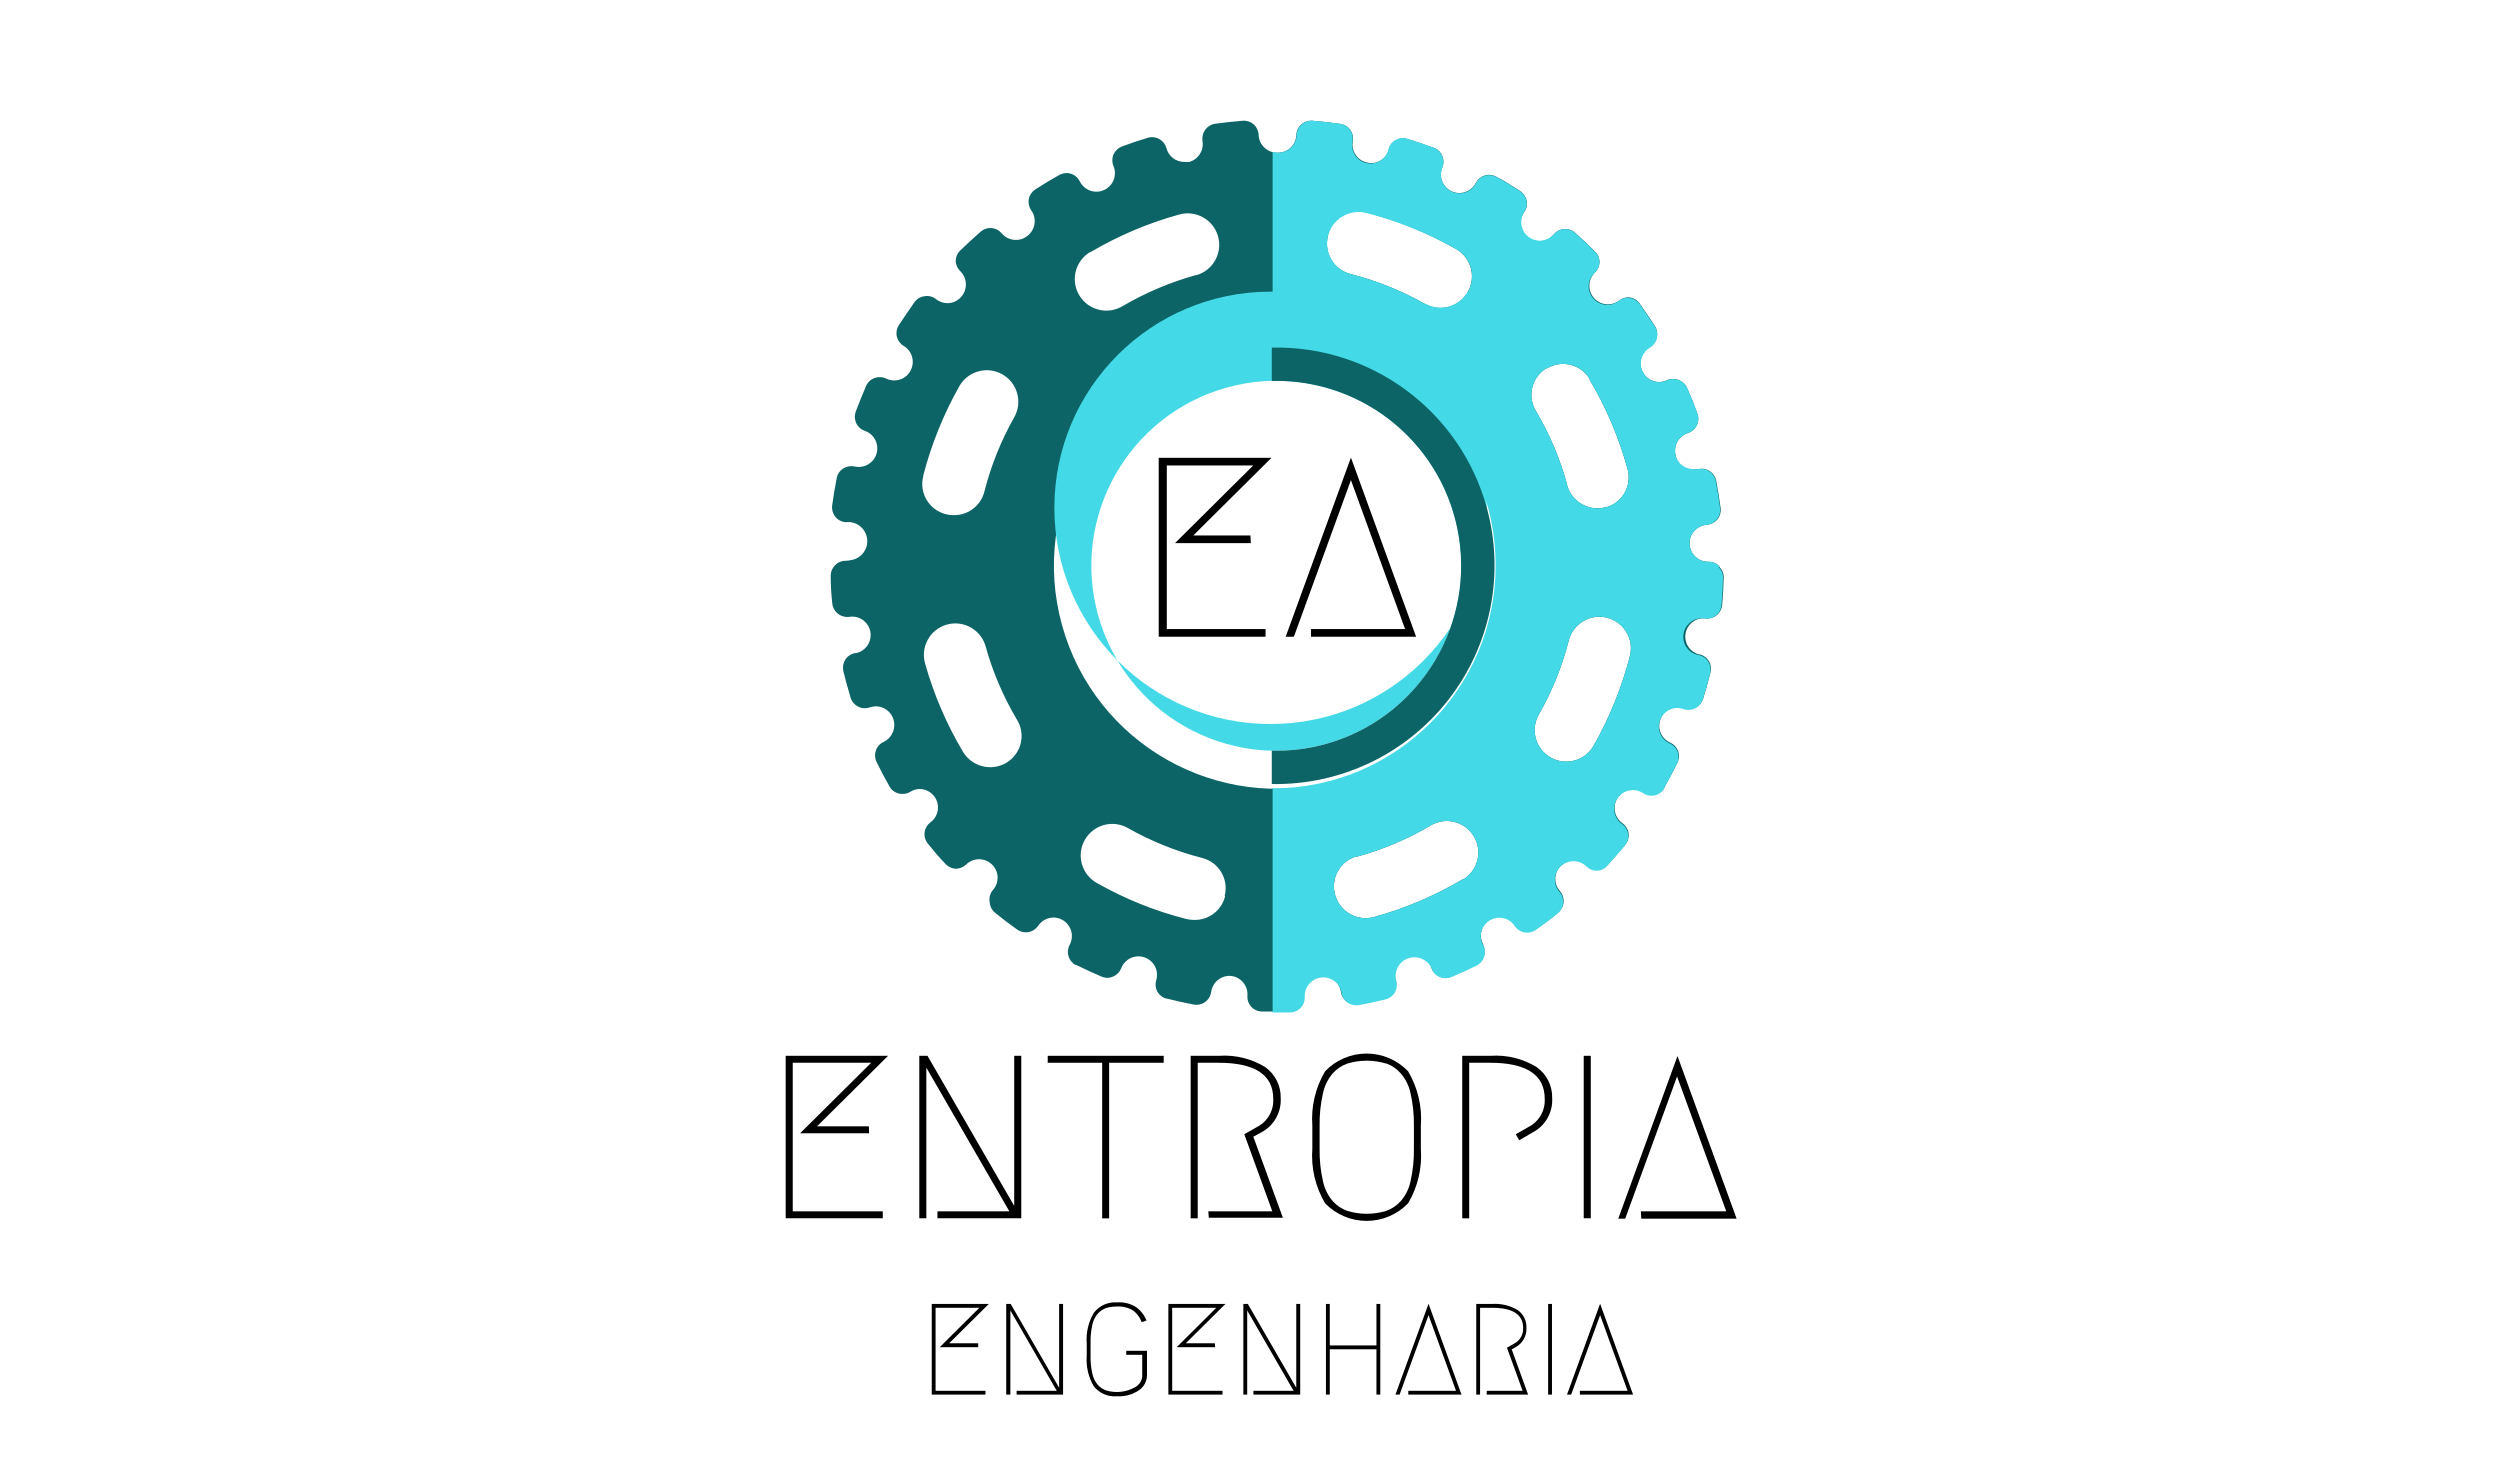
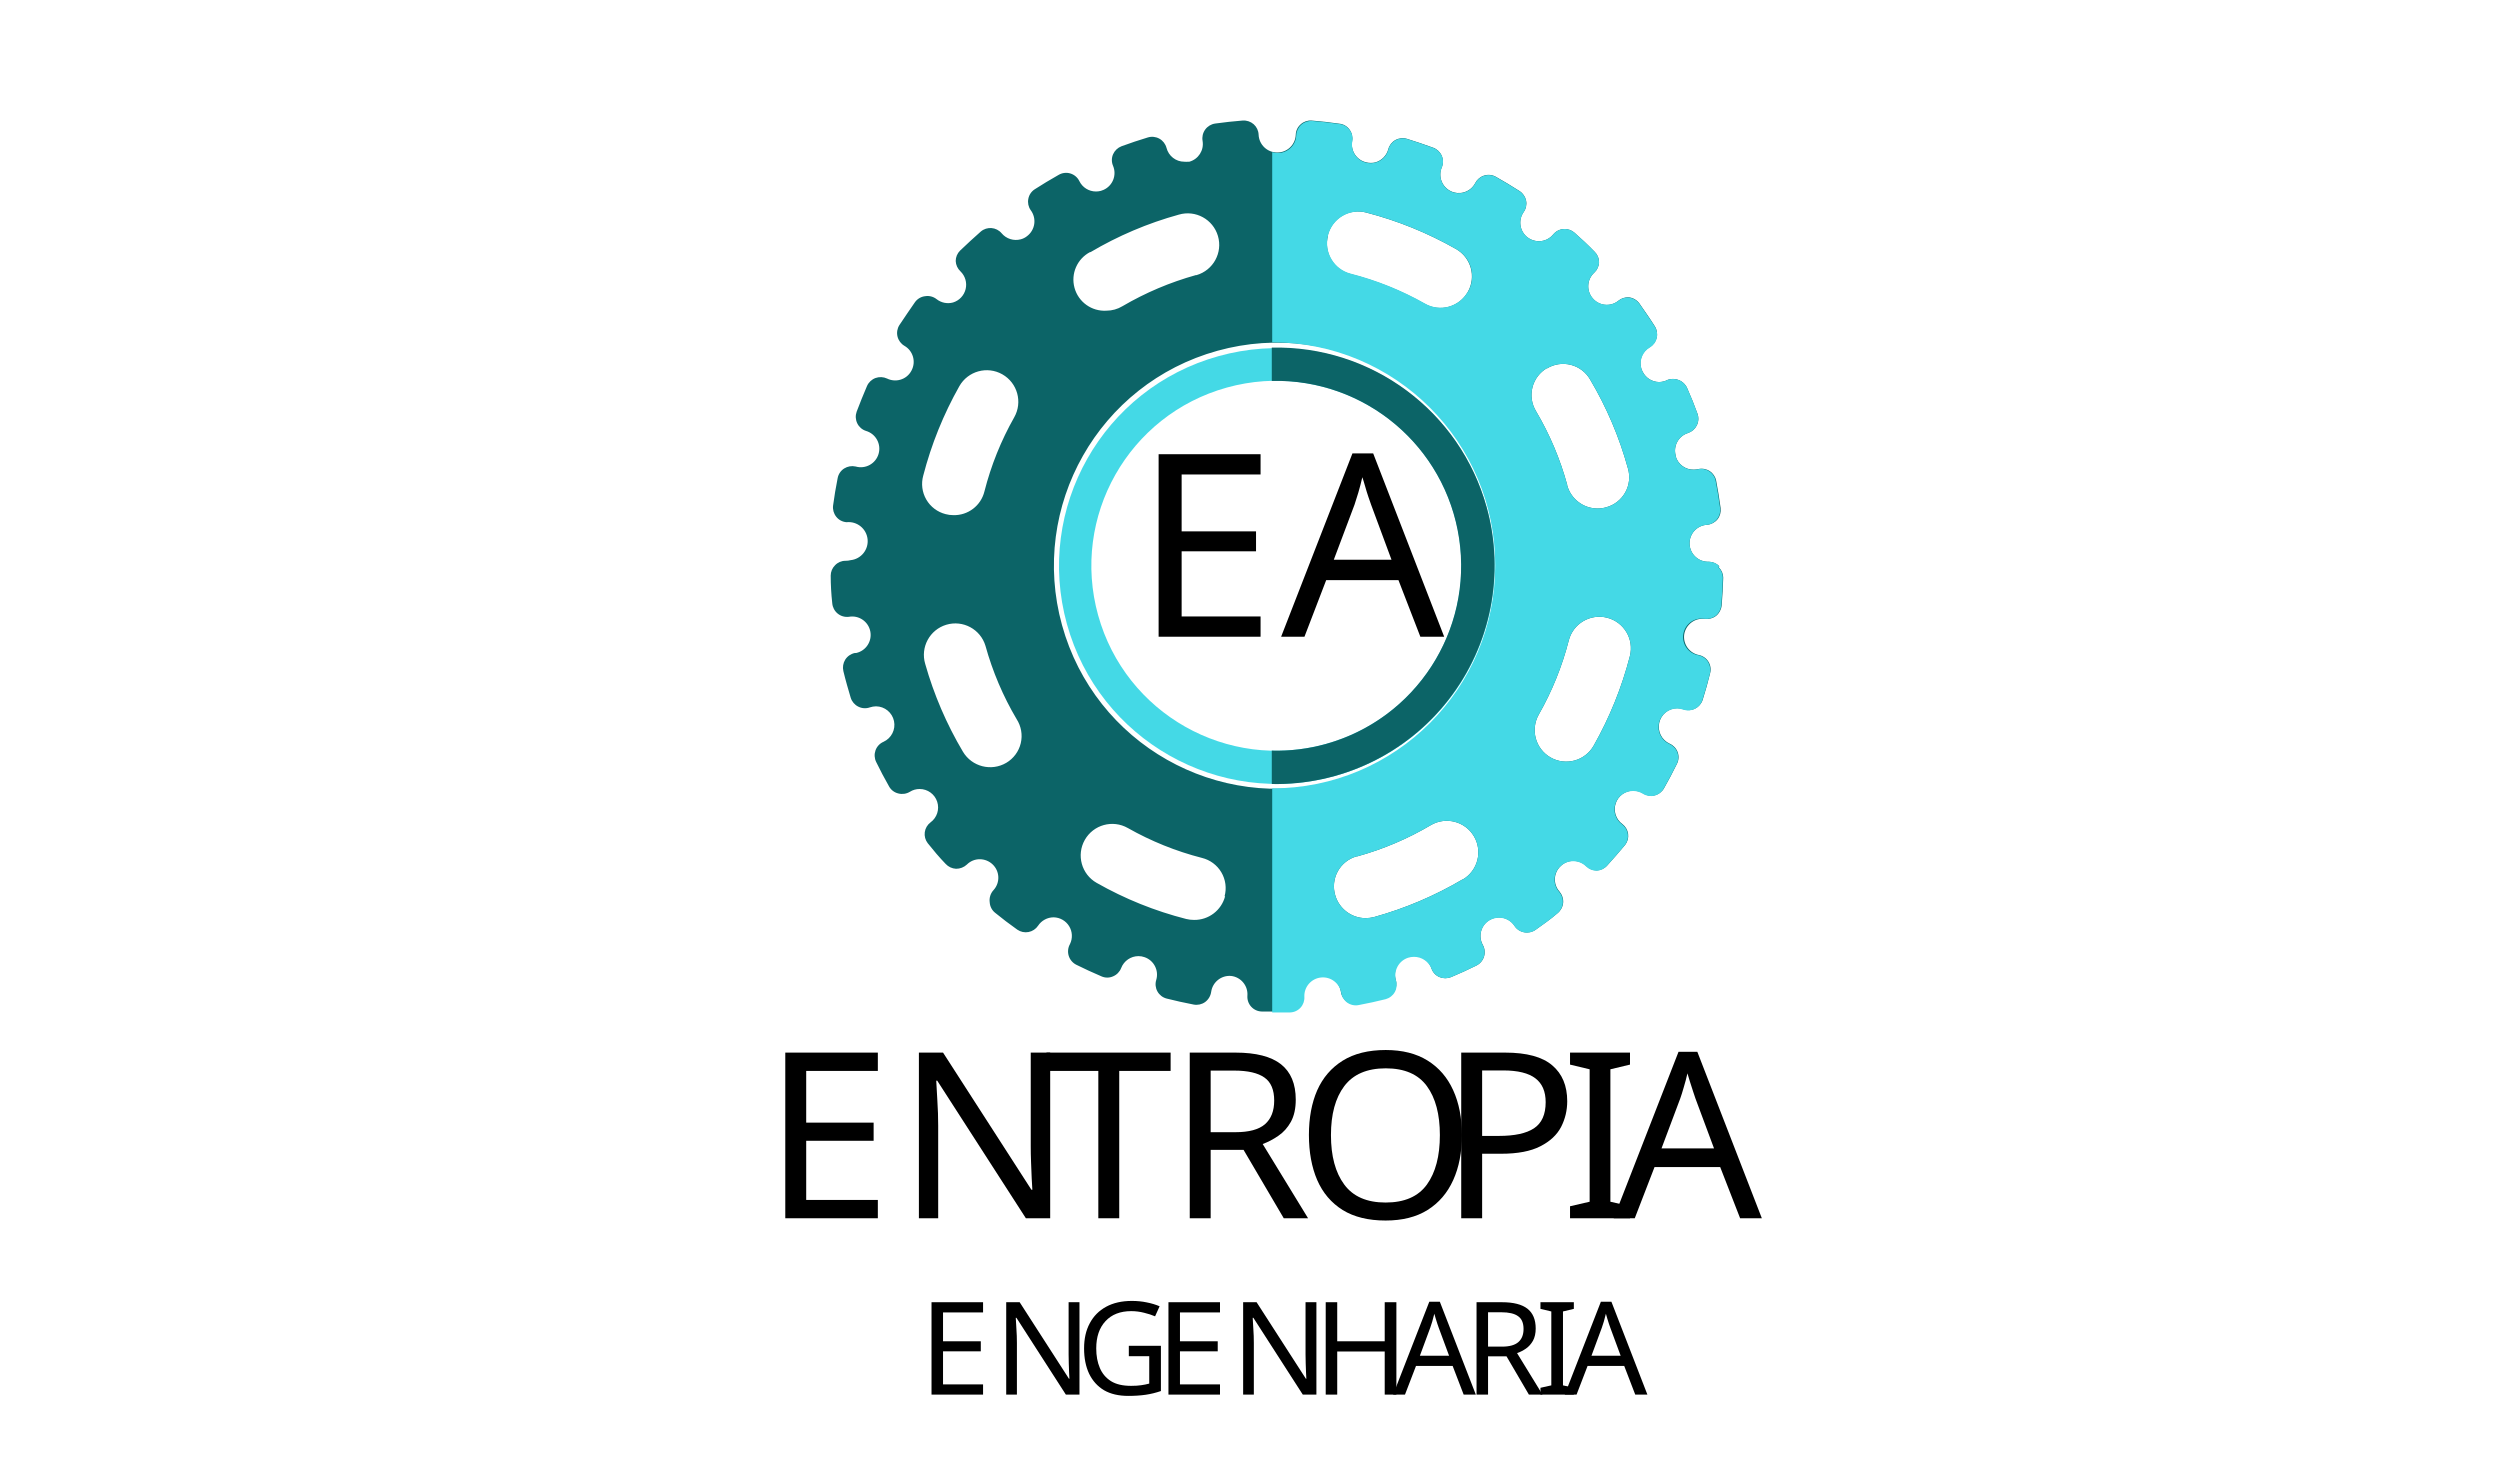
<svg xmlns="http://www.w3.org/2000/svg" viewBox="0 0 241 141.9">
  <defs>
-     <style>.cls-1{fill:none;}.cls-2{clip-path:url(#clip-path);}.cls-3{fill:#fff;}.cls-4{clip-path:url(#clip-path-2);}.cls-5{clip-path:url(#clip-path-3);}.cls-6{fill:#0c6467;}.cls-7{fill:#44d9e6;}.cls-8{isolation:isolate;}</style>
+     <style>.cls-1{fill:none;}.cls-2{clip-path:url(#clip-path);}.cls-3{fill:#fff;}.cls-4{clip-path:url(#clip-path-2);}.cls-5{clip-path:url(#clip-path-3);}.cls-6{fill:#0c6467;}.cls-7{fill:#44d9e6;}.cls-8{font-size:24.64px;}.cls-10,.cls-8,.cls-9{font-family:Megrim, Megrim;}.cls-9{font-size:22.37px;}.cls-10{font-size:12.49px;}</style>
    <clipPath id="clip-path">
      <rect class="cls-1" width="241" height="148.65" />
    </clipPath>
    <clipPath id="clip-path-2">
      <rect class="cls-1" width="241" height="141.9" />
    </clipPath>
    <clipPath id="clip-path-3">
      <rect class="cls-1" x="60.41" width="125.38" height="117.28" />
    </clipPath>
  </defs>
  <g id="Camada_2" data-name="Camada 2">
    <g id="Camada_1-2" data-name="Camada 1">
      <g class="cls-2">
        <rect class="cls-3" width="241" height="141.9" />
      </g>
      <g class="cls-4">
        <rect class="cls-3" width="241" height="141.9" />
      </g>
      <g class="cls-5">
-         <path class="cls-6" d="M165.74,54.58a1.43,1.43,0,0,0-1-.43,1.78,1.78,0,0,1-.17-3.56,1.5,1.5,0,0,0,1-.53,1.45,1.45,0,0,0,.3-1.08c-.12-.9-.27-1.78-.43-2.64a1.43,1.43,0,0,0-1.68-1.13h0a1.84,1.84,0,0,1-.41.05A1.76,1.76,0,0,1,161.54,44v-.08h0a1.78,1.78,0,0,1,1.19-2.18,1.45,1.45,0,0,0,.91-1.85c-.29-.81-.62-1.62-1-2.48a1.43,1.43,0,0,0-.81-.77,1.45,1.45,0,0,0-1.12,0,1.57,1.57,0,0,1-.3.12,1.84,1.84,0,0,1-.47.07,1.81,1.81,0,0,1-.9-3.37,1.45,1.45,0,0,0,.51-2l0,0c-.47-.75-1-1.49-1.5-2.22a1.48,1.48,0,0,0-1-.58,1.45,1.45,0,0,0-1,.34,1.79,1.79,0,0,1-2.31-2.72,1.46,1.46,0,0,0,.46-1,1.38,1.38,0,0,0-.42-1c-.63-.65-1.29-1.27-1.94-1.84a1.42,1.42,0,0,0-1.06-.36,1.45,1.45,0,0,0-1,.52,1.83,1.83,0,0,1-.9.59,1.87,1.87,0,0,1-1.57-.3,1.79,1.79,0,0,1-.38-2.45,1.41,1.41,0,0,0,.24-1.09,1.45,1.45,0,0,0-.63-.93c-.76-.49-1.53-1-2.29-1.38a1.42,1.42,0,0,0-1.12-.12,1.45,1.45,0,0,0-.86.71,1.78,1.78,0,0,1-2.34.81,1.79,1.79,0,0,1-.89-2.31,1.43,1.43,0,0,0-.77-1.87l-.05,0c-.85-.31-1.7-.6-2.54-.86a1.43,1.43,0,0,0-1.79.95v.05a1.8,1.8,0,0,1-1.24,1.27,1.83,1.83,0,0,1-.87,0,1.78,1.78,0,0,1-1.37-2.06,1.41,1.41,0,0,0-.25-1.09,1.39,1.39,0,0,0-1-.58c-.89-.13-1.79-.23-2.65-.3a1.42,1.42,0,0,0-1.06.36,1.37,1.37,0,0,0-.48,1,1.77,1.77,0,0,1-1.79,1.72A1.79,1.79,0,0,1,121.33,13a1.42,1.42,0,0,0-1.54-1.36c-.89.07-1.78.17-2.65.29a1.44,1.44,0,0,0-1.22,1.63v.05a1.77,1.77,0,0,1-1.28,2h-.48a1.77,1.77,0,0,1-1.72-1.34,1.43,1.43,0,0,0-1.75-1h0c-.84.25-1.69.54-2.54.85a1.49,1.49,0,0,0-.81.77,1.45,1.45,0,0,0,0,1.12,1.78,1.78,0,0,1-.91,2.31l-.27.1a1.84,1.84,0,0,1-.47.06,1.79,1.79,0,0,1-1.6-1,1.41,1.41,0,0,0-1.9-.65l-.1.05c-.81.46-1.58.92-2.29,1.38a1.43,1.43,0,0,0-.4,2A1.79,1.79,0,0,1,99,22.77h0a1.69,1.69,0,0,1-.6.3,1.8,1.8,0,0,1-1.85-.59,1.41,1.41,0,0,0-2-.16c-.68.59-1.33,1.21-2,1.84a1.38,1.38,0,0,0-.42,1,1.46,1.46,0,0,0,.46,1,1.8,1.8,0,0,1,0,2.53,1.87,1.87,0,0,1-.77.47,1.79,1.79,0,0,1-1.58-.32,1.4,1.4,0,0,0-1.08-.29,1.43,1.43,0,0,0-1,.57c-.53.74-1,1.48-1.51,2.22a1.43,1.43,0,0,0,.45,2l0,0a1.78,1.78,0,0,1,.68,2.38,1.75,1.75,0,0,1-1.1.89,1.77,1.77,0,0,1-1.26-.12,1.47,1.47,0,0,0-1.11-.05,1.41,1.41,0,0,0-.82.77c-.36.83-.69,1.67-1,2.48a1.45,1.45,0,0,0,.06,1.12,1.41,1.41,0,0,0,.84.73,1.79,1.79,0,0,1-1,3.43,1.47,1.47,0,0,0-1.1.19,1.41,1.41,0,0,0-.63.93c-.18.88-.32,1.77-.44,2.64a1.44,1.44,0,0,0,.3,1.08,1.4,1.4,0,0,0,1,.53A1.84,1.84,0,0,1,82,54h0a2.07,2.07,0,0,1-.5.06h0a1.35,1.35,0,0,0-1,.43,1.38,1.38,0,0,0-.42,1,24.16,24.16,0,0,0,.15,2.67,1.44,1.44,0,0,0,1.54,1.31h.06a1.78,1.78,0,0,1,.7,3.49H82.4a1.44,1.44,0,0,0-.92.64,1.46,1.46,0,0,0-.18,1.1c.11.45.22.89.35,1.34L82,67.27a1.43,1.43,0,0,0,.73.85,1.41,1.41,0,0,0,1.12.07,2,2,0,0,1,.59-.1,1.79,1.79,0,0,1,1.77,1.81,1.81,1.81,0,0,1-1,1.61,1.38,1.38,0,0,0-.77.82,1.45,1.45,0,0,0,.06,1.12c.39.8.81,1.6,1.25,2.37a1.38,1.38,0,0,0,.89.67,1.44,1.44,0,0,0,1.11-.16,1.74,1.74,0,0,1,.94-.27,1.78,1.78,0,0,1,1,3.22,1.42,1.42,0,0,0-.28,2h0c.54.68,1.12,1.37,1.73,2a1.47,1.47,0,0,0,1,.47,1.51,1.51,0,0,0,1-.41,1.76,1.76,0,0,1,1.24-.51,1.8,1.8,0,0,1,1.23.49,1.77,1.77,0,0,1,.11,2.47A1.42,1.42,0,0,0,95.41,87a1.4,1.4,0,0,0,.53,1c.66.54,1.38,1.09,2.13,1.62a1.43,1.43,0,0,0,2-.36v0a1.81,1.81,0,0,1,1.5-.81,1.79,1.79,0,0,1,1.76,1.82,1.92,1.92,0,0,1-.18.75,1.44,1.44,0,0,0,.53,2l.07,0c.77.38,1.58.76,2.43,1.12a1.37,1.37,0,0,0,1.12,0,1.43,1.43,0,0,0,.78-.8,1.79,1.79,0,0,1,1.67-1.15,1.65,1.65,0,0,1,.58.1,1.78,1.78,0,0,1,1.13,2.2,1.41,1.41,0,0,0,.94,1.77l.06,0c.84.21,1.71.41,2.61.58a1.44,1.44,0,0,0,1.1-.24,1.49,1.49,0,0,0,.59-1,1.79,1.79,0,0,1,1.91-1.52h0a1.78,1.78,0,0,1,1.58,1.9,1.42,1.42,0,0,0,1.31,1.53h2.75a1.47,1.47,0,0,0,1-.47,1.42,1.42,0,0,0,.36-1.06,1.77,1.77,0,0,1,1.59-1.89,1.8,1.8,0,0,1,2,1.51,1.41,1.41,0,0,0,1.6,1.21h.08c.9-.17,1.78-.36,2.61-.57a1.43,1.43,0,0,0,1-1.75v0A1.8,1.8,0,0,1,138,93.33l0,0a1.37,1.37,0,0,0,.77.81,1.45,1.45,0,0,0,1.12,0q1.22-.51,2.43-1.11a1.45,1.45,0,0,0,.66-1.93l0-.07a1.78,1.78,0,0,1,.65-2.39,1.83,1.83,0,0,1,.91-.25,1.77,1.77,0,0,1,1.5.81,1.4,1.4,0,0,0,.93.62,1.44,1.44,0,0,0,1.1-.24c.71-.51,1.43-1,2.13-1.61a1.44,1.44,0,0,0,.18-2.07,1.76,1.76,0,0,1,.12-2.47,1.73,1.73,0,0,1,1.22-.49,1.76,1.76,0,0,1,1.25.51,1.45,1.45,0,0,0,1,.41,1.43,1.43,0,0,0,1-.47c.6-.65,1.18-1.34,1.74-2a1.42,1.42,0,0,0-.26-2h0a1.79,1.79,0,0,1,2-3,1.42,1.42,0,0,0,2-.43.43.43,0,0,1,0-.07c.43-.75.85-1.55,1.25-2.36a1.42,1.42,0,0,0-.7-1.94,1.79,1.79,0,0,1,.73-3.42,1.83,1.83,0,0,1,.61.11,1.44,1.44,0,0,0,1.83-.89v0c.26-.83.51-1.7.72-2.57a1.42,1.42,0,0,0-1-1.73l-.08,0a1.77,1.77,0,0,1,.6-3.48,1.44,1.44,0,0,0,1.08-.3,1.5,1.5,0,0,0,.53-1c.08-.88.12-1.78.15-2.67a1.39,1.39,0,0,0-.43-1M89,45.85a35.81,35.81,0,0,1,3.48-8.62,3,3,0,1,1,5.29,3,29.09,29.09,0,0,0-2.87,7.14,3,3,0,0,1-3,2.29,2.71,2.71,0,0,1-.75-.1A3,3,0,0,1,89,45.91Zm8,27.69a3.06,3.06,0,0,1-4.17-1.07A35.29,35.29,0,0,1,89.19,64h0A3,3,0,0,1,95,62.26h0a29.13,29.13,0,0,0,3,7.06,3,3,0,0,1-.89,4.15Zm31-50.86a3,3,0,0,1,3.62-2.21l.08,0A35.15,35.15,0,0,1,140.35,24a3,3,0,1,1-3,5.29h0a29.18,29.18,0,0,0-7.13-2.87A3,3,0,0,1,128,22.81s0-.06,0-.09Zm-22.9,1.64a35.19,35.19,0,0,1,8.54-3.63,3,3,0,0,1,1.71,5.83h-.07a29.85,29.85,0,0,0-7.08,3,3,3,0,1,1-3.1-5.23Zm13,62.08a3,3,0,0,1-3,2.28,3.2,3.2,0,0,1-.75-.09,34.93,34.93,0,0,1-8.63-3.48,3,3,0,0,1,3-5.29,29.12,29.12,0,0,0,7.14,2.88,3,3,0,0,1,2.21,3.62s0,.05,0,.08ZM141,84.77a35.28,35.28,0,0,1-8.53,3.63h0a3.32,3.32,0,0,1-.83.11,3.06,3.06,0,0,1-2.92-2.2,3,3,0,0,1,2-3.74l.07,0h.07a29.13,29.13,0,0,0,7.06-3,3,3,0,1,1,3.1,5.23Zm-12.18-9.51a21.5,21.5,0,1,1,15-26.47,21.49,21.49,0,0,1-15,26.47Zm20.3-39.74a3,3,0,0,1,4.12,1,.35.35,0,0,1,0,.08,35.13,35.13,0,0,1,3.64,8.56h0a3,3,0,0,1-2,3.73l-.07,0A2.92,2.92,0,0,1,154,49a3.05,3.05,0,0,1-2.93-2.22v-.06a29,29,0,0,0-3-7.09,3,3,0,0,1,1-4.13l.07,0Zm8,27.73a35.35,35.35,0,0,1-3.49,8.63,3,3,0,0,1-5.29-3,28.76,28.76,0,0,0,2.89-7.14,3,3,0,1,1,5.89,1.51Z" />
-         <path class="cls-7" d="M143.32,48.92a20.84,20.84,0,1,0,0,.07l0-.07m-15.51,22.8a17.83,17.83,0,1,1,12.41-21.95h0A17.83,17.83,0,0,1,127.81,71.72Z" />
-         <path class="cls-7" d="M165.74,54.58a1.43,1.43,0,0,0-1-.43,1.78,1.78,0,0,1-.17-3.56A1.44,1.44,0,0,0,165.82,49h0c-.12-.9-.26-1.78-.43-2.64a1.43,1.43,0,0,0-1.66-1.14l-.07,0a1.84,1.84,0,0,1-.41,0A1.77,1.77,0,0,1,161.54,44v-.08h0a1.78,1.78,0,0,1,1.19-2.18,1.46,1.46,0,0,0,.92-1.84h0c-.29-.81-.62-1.62-1-2.48a1.43,1.43,0,0,0-.81-.77,1.45,1.45,0,0,0-1.12,0,1.57,1.57,0,0,1-.3.12,1.84,1.84,0,0,1-.47.07,1.79,1.79,0,0,1-.9-3.33,1.42,1.42,0,0,0,.67-.9,1.44,1.44,0,0,0-.18-1.11c-.47-.75-1-1.49-1.5-2.22a1.4,1.4,0,0,0-2-.27,1.74,1.74,0,0,1-.62.32,1.8,1.8,0,0,1-1.84-.57,1.77,1.77,0,0,1,.15-2.47,1.42,1.42,0,0,0,.46-1,1.38,1.38,0,0,0-.42-1c-.63-.65-1.29-1.27-1.94-1.84a1.42,1.42,0,0,0-1.06-.36,1.45,1.45,0,0,0-1,.52,1.79,1.79,0,0,1-2.84-2.16,1.44,1.44,0,0,0-.38-2h0c-.76-.49-1.53-1-2.29-1.38a1.42,1.42,0,0,0-1.12-.12,1.45,1.45,0,0,0-.86.71,1.78,1.78,0,0,1-2.34.81,1.79,1.79,0,0,1-.89-2.31A1.45,1.45,0,0,0,139,15a1.49,1.49,0,0,0-.81-.77c-.85-.31-1.7-.6-2.54-.86a1.43,1.43,0,0,0-1.79.95v.05a1.78,1.78,0,0,1-3.48-.77,1.41,1.41,0,0,0-.25-1.09,1.37,1.37,0,0,0-1-.58c-.9-.13-1.8-.23-2.66-.3A1.44,1.44,0,0,0,125,13v0a1.77,1.77,0,0,1-1.79,1.72,1.89,1.89,0,0,1-.53-.08V33a21.5,21.5,0,0,1,0,43V97.6h1.72a1.42,1.42,0,0,0,1.38-1.46v-.07a1.79,1.79,0,0,1,3.55-.38,1.41,1.41,0,0,0,1.6,1.21H131c.9-.17,1.78-.36,2.61-.57a1.43,1.43,0,0,0,1-1.75v0a1.8,1.8,0,0,1,1.15-2.2,1.84,1.84,0,0,1,2.27,1,1.37,1.37,0,0,0,.77.81,1.45,1.45,0,0,0,1.12,0c.81-.34,1.63-.71,2.43-1.11a1.48,1.48,0,0,0,.73-.86,1.39,1.39,0,0,0-.11-1.11,1.78,1.78,0,0,1,.65-2.39,1.83,1.83,0,0,1,.91-.25,1.77,1.77,0,0,1,1.5.81,1.43,1.43,0,0,0,2,.38c.71-.51,1.43-1,2.13-1.61a1.44,1.44,0,0,0,.18-2.07,1.76,1.76,0,0,1,.12-2.47,1.73,1.73,0,0,1,1.22-.49,1.76,1.76,0,0,1,1.25.51,1.45,1.45,0,0,0,1,.41,1.38,1.38,0,0,0,1-.47c.6-.65,1.18-1.34,1.74-2a1.42,1.42,0,0,0-.26-2h0a1.79,1.79,0,0,1,2-3,1.42,1.42,0,0,0,2-.43.43.43,0,0,1,0-.07c.43-.75.85-1.55,1.25-2.36a1.42,1.42,0,0,0-.7-1.94,1.79,1.79,0,0,1,.74-3.42,1.77,1.77,0,0,1,.6.11,1.44,1.44,0,0,0,1.83-.89v0c.27-.83.51-1.7.73-2.57a1.49,1.49,0,0,0-.18-1.11,1.44,1.44,0,0,0-.92-.64,1.78,1.78,0,1,1,.58-3.52,1.44,1.44,0,0,0,1.08-.3,1.5,1.5,0,0,0,.53-1c.08-.88.13-1.78.15-2.67a1.39,1.39,0,0,0-.43-1M141.5,28.11a3,3,0,0,1-4.07,1.18l-.08,0a29.18,29.18,0,0,0-7.13-2.87,3,3,0,0,1,1.5-5.89A35.8,35.8,0,0,1,140.35,24a3,3,0,0,1,1.19,4.07.3.3,0,0,1,0,.08ZM141,84.77a35.28,35.28,0,0,1-8.53,3.63h0a3.32,3.32,0,0,1-.83.11,3.06,3.06,0,0,1-2.92-2.2,3,3,0,0,1,2-3.74l.07,0h.07a29.13,29.13,0,0,0,7.06-3,3,3,0,1,1,3.1,5.23Zm8.12-49.25a3,3,0,0,1,4.12,1,.35.35,0,0,1,0,.08,35.13,35.13,0,0,1,3.64,8.56h0a3,3,0,0,1-2,3.73l-.07,0A2.92,2.92,0,0,1,154,49a3.05,3.05,0,0,1-2.93-2.22v-.06a29,29,0,0,0-3-7.09,3,3,0,0,1,1-4.13l.07,0Zm8,27.73a35.35,35.35,0,0,1-3.49,8.63,3,3,0,0,1-5.29-3,28.76,28.76,0,0,0,2.89-7.14,3,3,0,1,1,5.89,1.51Z" />
-         <path class="cls-6" d="M143.32,48.92A21,21,0,0,0,122.6,33.51v3.21a17.83,17.83,0,0,1,5.21,35,17.64,17.64,0,0,1-5.21.64v3.22a21.08,21.08,0,0,0,20.72-26.66" />
+         <path class="cls-6" d="M165.74,54.58a1.44,1.44,0,0,0-1-.43,1.78,1.78,0,0,1-.17-3.56,1.48,1.48,0,0,0,1-.53,1.46,1.46,0,0,0,.3-1.08c-.12-.9-.27-1.78-.43-2.64a1.43,1.43,0,0,0-1.73-1.12,2,2,0,0,1-.41.05A1.77,1.77,0,0,1,161.54,44l0-.08v0a1.78,1.78,0,0,1,1.19-2.18,1.44,1.44,0,0,0,.84-.73,1.41,1.41,0,0,0,.07-1.12c-.29-.81-.62-1.62-1-2.48a1.42,1.42,0,0,0-.81-.77,1.45,1.45,0,0,0-1.12,0,1.33,1.33,0,0,1-.3.12,1.84,1.84,0,0,1-.47.07,1.8,1.8,0,0,1-1.59-1,1.77,1.77,0,0,1,.69-2.37,1.44,1.44,0,0,0,.49-2c-.47-.75-1-1.49-1.5-2.22a1.47,1.47,0,0,0-1-.58A1.44,1.44,0,0,0,156,29a1.77,1.77,0,0,1-2.47-.25,1.78,1.78,0,0,1,.16-2.47,1.45,1.45,0,0,0,.46-1,1.39,1.39,0,0,0-.42-1c-.63-.65-1.29-1.27-1.94-1.84a1.43,1.43,0,0,0-1.06-.36,1.41,1.41,0,0,0-1,.52,1.8,1.8,0,0,1-.9.59,1.84,1.84,0,0,1-1.57-.3,1.79,1.79,0,0,1-.38-2.45,1.41,1.41,0,0,0,.24-1.09,1.46,1.46,0,0,0-.63-.93c-.76-.49-1.53-.95-2.29-1.38a1.42,1.42,0,0,0-1.12-.12,1.45,1.45,0,0,0-.86.71,1.77,1.77,0,0,1-1.11.91,1.74,1.74,0,0,1-1.23-.1,1.78,1.78,0,0,1-.89-2.31,1.43,1.43,0,0,0-.82-1.89c-.85-.31-1.7-.6-2.54-.86a1.43,1.43,0,0,0-1.8,1,1.8,1.8,0,0,1-1.24,1.27,1.83,1.83,0,0,1-.87,0,1.78,1.78,0,0,1-1.37-2.06,1.41,1.41,0,0,0-.25-1.09,1.37,1.37,0,0,0-1-.58c-.89-.13-1.79-.23-2.65-.3a1.42,1.42,0,0,0-1.06.36,1.39,1.39,0,0,0-.48,1,1.77,1.77,0,0,1-1.79,1.72,1.79,1.79,0,0,1-1.79-1.72,1.42,1.42,0,0,0-.47-1,1.46,1.46,0,0,0-1.07-.36c-.89.07-1.78.17-2.65.29a1.44,1.44,0,0,0-1.21,1.68,1.77,1.77,0,0,1-1.28,2l-.09,0a2.58,2.58,0,0,1-.39,0,1.77,1.77,0,0,1-1.72-1.34,1.43,1.43,0,0,0-1.8-1c-.84.25-1.69.54-2.54.85a1.46,1.46,0,0,0-.81.77,1.41,1.41,0,0,0,0,1.12,1.78,1.78,0,0,1-.91,2.31l-.27.1a1.84,1.84,0,0,1-.47.06,1.78,1.78,0,0,1-1.6-1,1.42,1.42,0,0,0-2-.6c-.81.46-1.58.92-2.29,1.38a1.39,1.39,0,0,0-.63.93,1.41,1.41,0,0,0,.23,1.09A1.79,1.79,0,0,1,99,22.77a1.61,1.61,0,0,1-.6.3,1.8,1.8,0,0,1-1.85-.59,1.42,1.42,0,0,0-2-.16c-.68.59-1.33,1.21-2,1.84a1.41,1.41,0,0,0-.42,1,1.45,1.45,0,0,0,.46,1,1.79,1.79,0,0,1-.72,3,1.79,1.79,0,0,1-1.58-.32,1.41,1.41,0,0,0-1.08-.29,1.4,1.4,0,0,0-1,.57c-.53.74-1,1.48-1.51,2.22a1.43,1.43,0,0,0,.49,2,1.78,1.78,0,0,1,.68,2.38,1.75,1.75,0,0,1-1.1.89,1.78,1.78,0,0,1-1.26-.12,1.47,1.47,0,0,0-1.11-.05,1.44,1.44,0,0,0-.82.77c-.36.83-.69,1.67-1,2.48a1.45,1.45,0,0,0,.06,1.12,1.41,1.41,0,0,0,.84.73,1.78,1.78,0,0,1-1,3.43,1.47,1.47,0,0,0-1.1.19,1.41,1.41,0,0,0-.63.93c-.18.88-.32,1.77-.44,2.64a1.44,1.44,0,0,0,.3,1.08,1.38,1.38,0,0,0,1,.53A1.79,1.79,0,0,1,82,54a1.9,1.9,0,0,1-.5.06h0a1.37,1.37,0,0,0-1,.43,1.41,1.41,0,0,0-.42,1q0,1.32.15,2.67a1.43,1.43,0,0,0,1.6,1.3,1.78,1.78,0,0,1,.7,3.49l-.08,0h-.05a1.44,1.44,0,0,0-.92.64,1.46,1.46,0,0,0-.18,1.1c.11.45.22.89.35,1.34s.24.83.36,1.24a1.43,1.43,0,0,0,.73.85,1.41,1.41,0,0,0,1.12.07,2,2,0,0,1,.59-.1,1.79,1.79,0,0,1,.72,3.42,1.41,1.41,0,0,0-.77.82,1.45,1.45,0,0,0,.06,1.12c.39.8.81,1.6,1.25,2.37a1.38,1.38,0,0,0,.89.67,1.44,1.44,0,0,0,1.11-.16,1.74,1.74,0,0,1,.94-.27,1.78,1.78,0,0,1,1.05,3.22,1.42,1.42,0,0,0-.27,2c.54.68,1.12,1.37,1.73,2a1.46,1.46,0,0,0,1,.47,1.51,1.51,0,0,0,1.05-.41,1.74,1.74,0,0,1,1.24-.51,1.8,1.8,0,0,1,1.23.49,1.77,1.77,0,0,1,.11,2.47A1.45,1.45,0,0,0,95.41,87a1.38,1.38,0,0,0,.53,1c.66.54,1.38,1.09,2.13,1.62a1.43,1.43,0,0,0,2-.38,1.8,1.8,0,0,1,1.5-.81A1.79,1.79,0,0,1,103.15,91a1.44,1.44,0,0,0,.6,2c.77.38,1.58.76,2.43,1.12a1.37,1.37,0,0,0,1.12,0,1.43,1.43,0,0,0,.78-.8,1.79,1.79,0,0,1,1.67-1.15,1.69,1.69,0,0,1,.58.1,1.78,1.78,0,0,1,1.13,2.2,1.42,1.42,0,0,0,1,1.79c.84.21,1.71.41,2.61.58a1.44,1.44,0,0,0,1.1-.24,1.48,1.48,0,0,0,.59-1,1.79,1.79,0,0,1,1.91-1.52h0a1.78,1.78,0,0,1,1.58,1.9,1.42,1.42,0,0,0,1.38,1.53c.44,0,.88,0,1.32,0s.91,0,1.36,0a1.44,1.44,0,0,0,1-.47,1.42,1.42,0,0,0,.36-1.06,1.77,1.77,0,0,1,1.59-1.89,1.8,1.8,0,0,1,2,1.51,1.42,1.42,0,0,0,1.68,1.2c.9-.17,1.78-.36,2.61-.57a1.43,1.43,0,0,0,1-1.79,1.78,1.78,0,0,1,1.15-2.2A1.79,1.79,0,0,1,138,93.38a1.37,1.37,0,0,0,.77.81,1.45,1.45,0,0,0,1.12,0q1.22-.51,2.43-1.11a1.44,1.44,0,0,0,.62-2,1.78,1.78,0,0,1,.65-2.39,1.8,1.8,0,0,1,.91-.25,1.77,1.77,0,0,1,1.5.81,1.4,1.4,0,0,0,.93.62,1.44,1.44,0,0,0,1.1-.24c.71-.51,1.43-1,2.13-1.61a1.46,1.46,0,0,0,.53-1,1.48,1.48,0,0,0-.35-1.07,1.76,1.76,0,0,1,.12-2.47,1.73,1.73,0,0,1,1.22-.49,1.76,1.76,0,0,1,1.25.51,1.46,1.46,0,0,0,1,.41,1.42,1.42,0,0,0,1-.47c.6-.65,1.18-1.34,1.74-2a1.42,1.42,0,0,0-.27-2,1.78,1.78,0,0,1,1.06-3.22,1.8,1.8,0,0,1,.95.27,1.42,1.42,0,0,0,2-.5c.43-.75.85-1.55,1.25-2.36a1.41,1.41,0,0,0,.07-1.12,1.44,1.44,0,0,0-.77-.82,1.79,1.79,0,0,1,.73-3.42,1.83,1.83,0,0,1,.61.11,1.44,1.44,0,0,0,1.84-.92c.26-.83.51-1.7.72-2.57a1.42,1.42,0,0,0-1.1-1.75,1.78,1.78,0,0,1-1.4-2,1.8,1.8,0,0,1,2-1.48,1.44,1.44,0,0,0,1.08-.3,1.48,1.48,0,0,0,.53-1c.08-.88.12-1.78.15-2.67a1.4,1.4,0,0,0-.43-1M89,45.85a35.81,35.81,0,0,1,3.48-8.62,3,3,0,1,1,5.29,3,29,29,0,0,0-2.87,7.14,3,3,0,0,1-3,2.29,2.76,2.76,0,0,1-.75-.1A3,3,0,0,1,89,45.85Zm8,27.69a3.06,3.06,0,0,1-4.17-1.07A35.5,35.5,0,0,1,89.19,64v0A3,3,0,1,1,95,62.26h0v0a29.19,29.19,0,0,0,3,7.06A3,3,0,0,1,97,73.54Zm31-50.86a3,3,0,0,1,3.7-2.19A35.45,35.45,0,0,1,140.35,24a3,3,0,1,1-3,5.29,29.18,29.18,0,0,0-7.13-2.87,3,3,0,0,1-2.2-3.7ZM105.1,24.32a35,35,0,0,1,8.54-3.63,3,3,0,0,1,1.71,5.83l-.07,0a29.94,29.94,0,0,0-7.08,3,3,3,0,0,1-1.54.43,3,3,0,0,1-1.56-5.66Zm13,62.08a3.05,3.05,0,0,1-3,2.28,3.2,3.2,0,0,1-.75-.09,34.93,34.93,0,0,1-8.63-3.48,3,3,0,1,1,3-5.29,29.12,29.12,0,0,0,7.14,2.88,3,3,0,0,1,2.19,3.7ZM141,84.77a35.34,35.34,0,0,1-8.53,3.63h0a3.38,3.38,0,0,1-.83.11,3.06,3.06,0,0,1-2.92-2.2,3,3,0,0,1,2.07-3.76l.07,0a29.19,29.19,0,0,0,7.06-3,3,3,0,0,1,3.1,5.23Zm-12.18-9.51a21.5,21.5,0,1,1,15-26.47,21.5,21.5,0,0,1-15,26.47Zm20.3-39.74a3,3,0,0,1,4.17,1.07,34.86,34.86,0,0,1,3.64,8.56v0a3,3,0,0,1-2.09,3.75,2.92,2.92,0,0,1-.83.12,3.05,3.05,0,0,1-2.93-2.22l0-.06a29,29,0,0,0-3-7.09,3,3,0,0,1,1.06-4.17Zm8,27.73a35.51,35.51,0,0,1-3.49,8.63,3,3,0,0,1-5.29-3,29.07,29.07,0,0,0,2.89-7.14,3,3,0,1,1,5.89,1.51Z" />
+         <path class="cls-7" d="M143.32,48.92a21,21,0,1,0-14.65,25.89,21,21,0,0,0,14.65-25.89m-15.51,22.8a17.83,17.83,0,1,1,12.41-21.95,17.83,17.83,0,0,1-12.41,21.95Z" />
+         <path class="cls-7" d="M165.74,54.58a1.44,1.44,0,0,0-1-.43,1.78,1.78,0,0,1-.17-3.56A1.43,1.43,0,0,0,165.82,49c-.12-.9-.26-1.78-.43-2.64a1.42,1.42,0,0,0-1.73-1.12,1.92,1.92,0,0,1-.41.05A1.77,1.77,0,0,1,161.54,44l0-.08v0a1.78,1.78,0,0,1,1.19-2.18,1.45,1.45,0,0,0,.91-1.85c-.29-.81-.62-1.62-1-2.48a1.42,1.42,0,0,0-.81-.77,1.45,1.45,0,0,0-1.12,0,1.33,1.33,0,0,1-.3.12,1.84,1.84,0,0,1-.47.07,1.79,1.79,0,0,1-.9-3.33,1.42,1.42,0,0,0,.67-.9,1.44,1.44,0,0,0-.18-1.11c-.47-.75-1-1.49-1.5-2.22a1.47,1.47,0,0,0-1-.58A1.44,1.44,0,0,0,156,29a1.84,1.84,0,0,1-.62.32,1.8,1.8,0,0,1-1.84-.57,1.77,1.77,0,0,1,.15-2.47,1.41,1.41,0,0,0,.46-1,1.39,1.39,0,0,0-.42-1c-.63-.65-1.29-1.27-1.94-1.84a1.43,1.43,0,0,0-1.06-.36,1.41,1.41,0,0,0-1,.52,1.78,1.78,0,0,1-2.46.29,1.77,1.77,0,0,1-.38-2.45,1.43,1.43,0,0,0-.4-2c-.76-.49-1.53-.95-2.29-1.38a1.41,1.41,0,0,0-1.12-.12,1.45,1.45,0,0,0-.86.71,1.77,1.77,0,0,1-1.11.91,1.74,1.74,0,0,1-1.23-.1,1.78,1.78,0,0,1-.89-2.31,1.41,1.41,0,0,0,0-1.12,1.46,1.46,0,0,0-.81-.77c-.85-.31-1.7-.6-2.54-.86a1.43,1.43,0,0,0-1.8,1,1.76,1.76,0,0,1-2.1,1.29,1.78,1.78,0,0,1-1.38-2.06,1.41,1.41,0,0,0-.25-1.09,1.37,1.37,0,0,0-.95-.58c-.9-.13-1.8-.23-2.66-.3a1.44,1.44,0,0,0-1.54,1.37,1.77,1.77,0,0,1-1.79,1.72,1.78,1.78,0,0,1-.53-.08V33a21.5,21.5,0,1,1,0,43V97.6H123c.46,0,.91,0,1.36,0a1.42,1.42,0,0,0,1.38-1.53,1.79,1.79,0,0,1,3.55-.38,1.42,1.42,0,0,0,1.68,1.2c.9-.17,1.78-.36,2.61-.57a1.43,1.43,0,0,0,1-1.79,1.79,1.79,0,0,1,1.15-2.2,1.84,1.84,0,0,1,.57-.09A1.82,1.82,0,0,1,138,93.38a1.4,1.4,0,0,0,.77.81,1.45,1.45,0,0,0,1.12,0c.81-.34,1.63-.71,2.43-1.11a1.45,1.45,0,0,0,.73-.86,1.39,1.39,0,0,0-.11-1.11,1.78,1.78,0,0,1,.65-2.39,1.83,1.83,0,0,1,.91-.25,1.77,1.77,0,0,1,1.5.81,1.44,1.44,0,0,0,2,.38c.71-.51,1.43-1,2.13-1.61a1.46,1.46,0,0,0,.53-1,1.48,1.48,0,0,0-.35-1.07,1.76,1.76,0,0,1,.12-2.47,1.73,1.73,0,0,1,1.22-.49,1.76,1.76,0,0,1,1.25.51,1.46,1.46,0,0,0,1,.41,1.4,1.4,0,0,0,1-.47c.6-.65,1.18-1.34,1.74-2a1.42,1.42,0,0,0-.27-2,1.78,1.78,0,0,1,1.06-3.22,1.8,1.8,0,0,1,.95.27,1.42,1.42,0,0,0,2-.5c.43-.75.85-1.55,1.25-2.36a1.41,1.41,0,0,0,.07-1.12,1.44,1.44,0,0,0-.77-.82,1.79,1.79,0,0,1,.74-3.42,1.81,1.81,0,0,1,.6.11,1.44,1.44,0,0,0,1.84-.92c.27-.83.51-1.7.73-2.57a1.49,1.49,0,0,0-.18-1.11,1.44,1.44,0,0,0-.92-.64,1.78,1.78,0,0,1,.58-3.52,1.44,1.44,0,0,0,1.08-.3,1.48,1.48,0,0,0,.53-1c.08-.88.13-1.78.15-2.67a1.4,1.4,0,0,0-.43-1M141.5,28.11a3,3,0,0,1-4.15,1.14,29.18,29.18,0,0,0-7.13-2.87,3,3,0,1,1,1.5-5.89A35.45,35.45,0,0,1,140.35,24a3,3,0,0,1,1.15,4.15ZM141,84.77a35.34,35.34,0,0,1-8.53,3.63h0a3.38,3.38,0,0,1-.83.11,3.06,3.06,0,0,1-2.92-2.2,3,3,0,0,1,2.07-3.76l.07,0a29.19,29.19,0,0,0,7.06-3,3,3,0,0,1,3.1,5.23Zm8.12-49.25a3,3,0,0,1,4.17,1.07,34.86,34.86,0,0,1,3.64,8.56v0a3,3,0,0,1-2.09,3.75,2.92,2.92,0,0,1-.83.12,3.05,3.05,0,0,1-2.93-2.22l0-.06a29,29,0,0,0-3-7.09,3,3,0,0,1,1.06-4.17Zm8,27.73a35.51,35.51,0,0,1-3.49,8.63,3,3,0,0,1-5.29-3,29.07,29.07,0,0,0,2.89-7.14,3,3,0,1,1,5.89,1.51Z" />
+         <path class="cls-6" d="M143.32,48.92A21,21,0,0,0,122.6,33.51v3.21a17.83,17.83,0,0,1,5.21,35,17.64,17.64,0,0,1-5.21.64v3.22a21.07,21.07,0,0,0,20.72-26.66" />
      </g>
-       <rect class="cls-1" width="241" height="141.9" />
-       <g class="cls-8">
-         <path d="M120.58,52.36h-7.31l7.54-7.49h-8.33V60.64H122v.74h-10.3V44.13h10.87l-7.54,7.49h5.51Z" />
-       </g>
-       <g class="cls-8">
-         <path d="M126.38,60.64h9.07l-5.22-14.36-5.5,15.1h-.79l6.29-17.27,6.28,17.27H126.38Z" />
-       </g>
-       <g class="cls-8">
-         <path d="M83.78,109.25H77.13l6.85-6.8H76.42v14.32H85.1v.67H75.74V101.78h9.87l-6.85,6.8h5Z" />
-       </g>
-       <g class="cls-8">
-         <path d="M90.37,116.77H97.3l-8-13.85v14.52h-.68V101.78h.79l8.36,14.47V101.78h.68v15.66H90.37Z" />
-       </g>
-       <g class="cls-8">
-         <path d="M112.18,101.78v.67h-5.26v15h-.67v-15H101v-.67Z" />
-       </g>
-       <g class="cls-8">
-         <path d="M116.48,116.77h6.17l-2.7-7.43,1.25-.71a2.87,2.87,0,0,0,1.54-2.71q0-3.47-5.28-3.47h-2v15h-.68V101.78h2.73a7.54,7.54,0,0,1,4.46,1.09,3.56,3.56,0,0,1,1.49,3,3.51,3.51,0,0,1-1.87,3.29l-.77.42,2.85,7.81h-7.14Z" />
-       </g>
-       <g class="cls-8">
-         <path d="M135.74,116a5.57,5.57,0,0,1-8,0,9,9,0,0,1-1.23-5.27v-2.2a9,9,0,0,1,1.23-5.26,5.54,5.54,0,0,1,8,0,9,9,0,0,1,1.23,5.26v2.2A9,9,0,0,1,135.74,116Zm-2.11-13.47a6.42,6.42,0,0,0-3.75,0,3.36,3.36,0,0,0-1.41.95,4.31,4.31,0,0,0-.94,1.93,13.19,13.19,0,0,0-.32,3.12v2.2a13.19,13.19,0,0,0,.32,3.12,4.25,4.25,0,0,0,.94,1.93,3.36,3.36,0,0,0,1.41.95,6.42,6.42,0,0,0,3.75,0,3.43,3.43,0,0,0,1.41-.95,4.25,4.25,0,0,0,.94-1.93,13.19,13.19,0,0,0,.32-3.12v-2.2a13.19,13.19,0,0,0-.32-3.12,4.31,4.31,0,0,0-.94-1.93A3.43,3.43,0,0,0,133.63,102.51Z" />
-       </g>
-       <g class="cls-8">
-         <path d="M146.45,109.92l-.33-.58,1.25-.71a2.87,2.87,0,0,0,1.54-2.71q0-3.47-5.28-3.47h-2v15h-.67V101.78h2.72a7.54,7.54,0,0,1,4.46,1.09,3.56,3.56,0,0,1,1.49,3,3.51,3.51,0,0,1-1.87,3.29Z" />
-       </g>
-       <g class="cls-8">
-         <path d="M153.35,117.44h-.68V101.78h.68Z" />
-       </g>
-       <g class="cls-8">
-         <path d="M158.18,116.77h8.23l-4.74-13-5,13.71H156l5.71-15.68,5.7,15.68h-9.19Z" />
-       </g>
-       <g class="cls-8">
-         <path d="M94.3,129.87H90.59l3.82-3.8H90.19v8H95v.37H89.82V125.7h5.5l-3.82,3.79h2.8Z" />
-       </g>
-       <g class="cls-8">
-         <path d="M98,134.07h3.87l-4.47-7.74v8.11H97V125.7h.43l4.67,8.08V125.7h.38v8.74H98Z" />
-       </g>
-       <g class="cls-8">
-         <path d="M110.06,127.46a2.51,2.51,0,0,0-.81-1.12,2.77,2.77,0,0,0-1.64-.39,3.24,3.24,0,0,0-1,.15,2,2,0,0,0-.78.53,2.38,2.38,0,0,0-.53,1.08,7.35,7.35,0,0,0-.17,1.75v1.22a7.2,7.2,0,0,0,.17,1.74,2.38,2.38,0,0,0,.53,1.08,1.91,1.91,0,0,0,.78.53,3.56,3.56,0,0,0,2.84-.32,1.31,1.31,0,0,0,.66-1v-2.11h-1.54v-.38h2v2.36a1.75,1.75,0,0,1-.76,1.43,3.41,3.41,0,0,1-2.14.59,2.57,2.57,0,0,1-2.22-.95,5,5,0,0,1-.69-2.94v-1.22a5,5,0,0,1,.69-2.94,2.57,2.57,0,0,1,2.22-1,3,3,0,0,1,1.85.46,2.91,2.91,0,0,1,1,1.29Z" />
-       </g>
-       <g class="cls-8">
-         <path d="M117.14,129.87h-3.71l3.82-3.8H113v8h4.85v.37h-5.22V125.7h5.5l-3.82,3.79h2.8Z" />
-       </g>
-       <g class="cls-8">
-         <path d="M120.83,134.07h3.87l-4.47-7.74v8.11h-.37V125.7h.43l4.67,8.08V125.7h.38v8.74h-4.51Z" />
-       </g>
-       <g class="cls-8">
-         <path d="M133.06,134.44h-.37v-4.37h-4.5v4.37h-.37V125.7h.37v4h4.5v-4h.37Z" />
-       </g>
-       <g class="cls-8">
-         <path d="M135.76,134.07h4.6l-2.65-7.29-2.79,7.66h-.4l3.19-8.76,3.18,8.76h-5.13Z" />
-       </g>
-       <g class="cls-8">
-         <path d="M143.33,134.07h3.45l-1.51-4.15.7-.4a1.61,1.61,0,0,0,.86-1.51c0-1.29-1-1.94-3-1.94h-1.15v8.37h-.37V125.7h1.52a4.27,4.27,0,0,1,2.49.6,2,2,0,0,1,.83,1.71,2,2,0,0,1-1,1.83l-.42.24,1.58,4.36h-4Z" />
-       </g>
-       <g class="cls-8">
-         <path d="M149.61,134.44h-.37V125.7h.37Z" />
-       </g>
-       <g class="cls-8">
-         <path d="M152.3,134.07h4.6l-2.65-7.29-2.79,7.66h-.4l3.19-8.76,3.18,8.76H152.3Z" />
+       <g class="cls-4">
+         <text class="cls-8" transform="translate(109.3 61.38)">E</text>
+         <text class="cls-8" transform="translate(123.5 61.38)">A</text>
+         <text class="cls-9" transform="translate(73.53 117.44)">E</text>
+         <text class="cls-9" transform="translate(86.41 117.44)">N</text>
+         <text class="cls-9" transform="translate(100.66 117.44)">T</text>
+         <text class="cls-9" transform="translate(112.52 117.44)">R</text>
+         <text class="cls-9" transform="translate(124.82 117.44)">O</text>
+         <text class="cls-9" transform="translate(138.69 117.44)">P</text>
+         <text class="cls-9" transform="translate(150.46 117.44)">I</text>
+         <text class="cls-9" transform="translate(155.56 117.44)">A</text>
+         <text class="cls-10" transform="translate(88.58 134.44)">E</text>
+         <text class="cls-10" transform="translate(95.78 134.44)">N</text>
+         <text class="cls-10" transform="translate(103.74 134.44)">G</text>
+         <text class="cls-10" transform="translate(111.42 134.44)">E</text>
+         <text class="cls-10" transform="translate(118.62 134.44)">N</text>
+         <text class="cls-10" transform="translate(126.58 134.44)">H</text>
+         <text class="cls-10" transform="translate(134.3 134.44)">A</text>
+         <text class="cls-10" transform="translate(141.12 134.44)">R</text>
+         <text class="cls-10" transform="translate(148 134.44)">I</text>
+         <text class="cls-10" transform="translate(150.84 134.44)">A</text>
      </g>
    </g>
  </g>
</svg>
